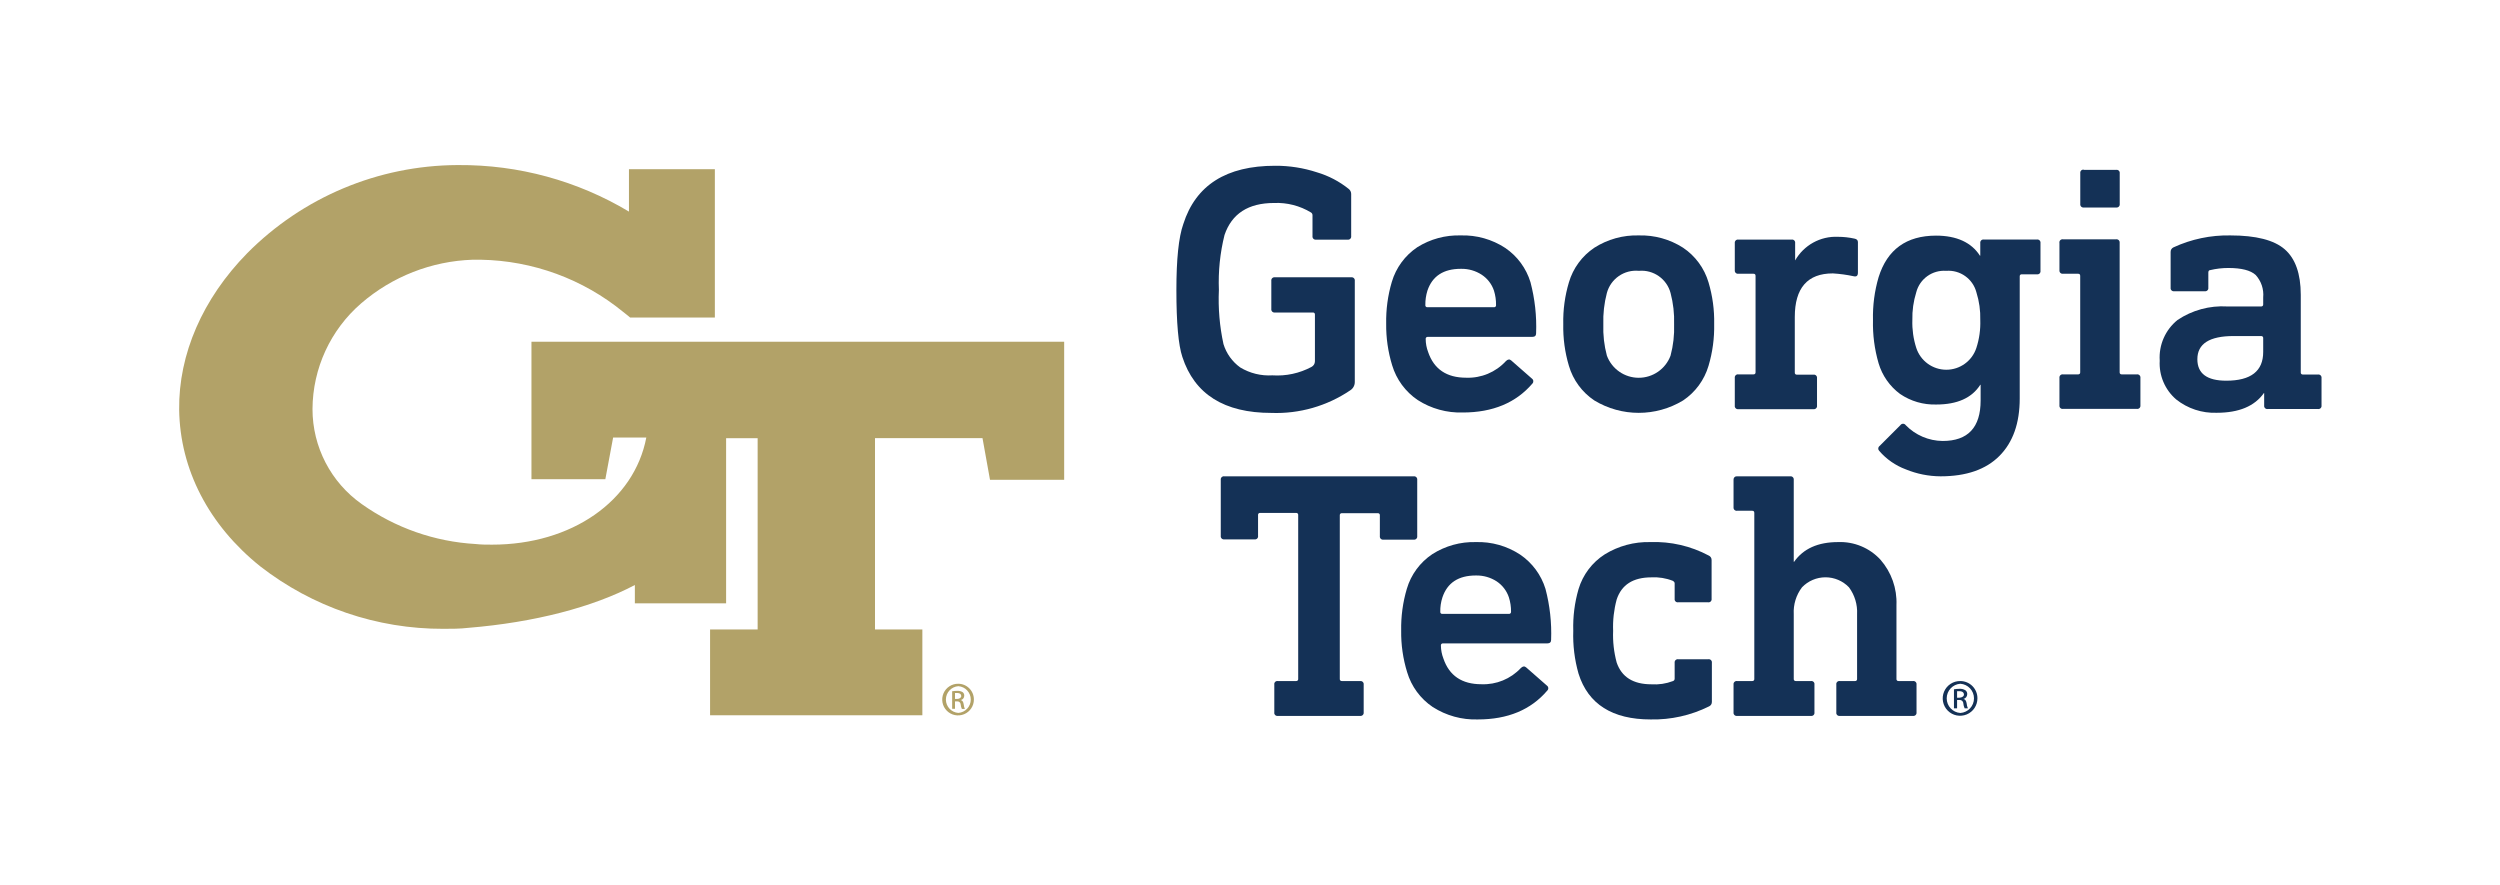
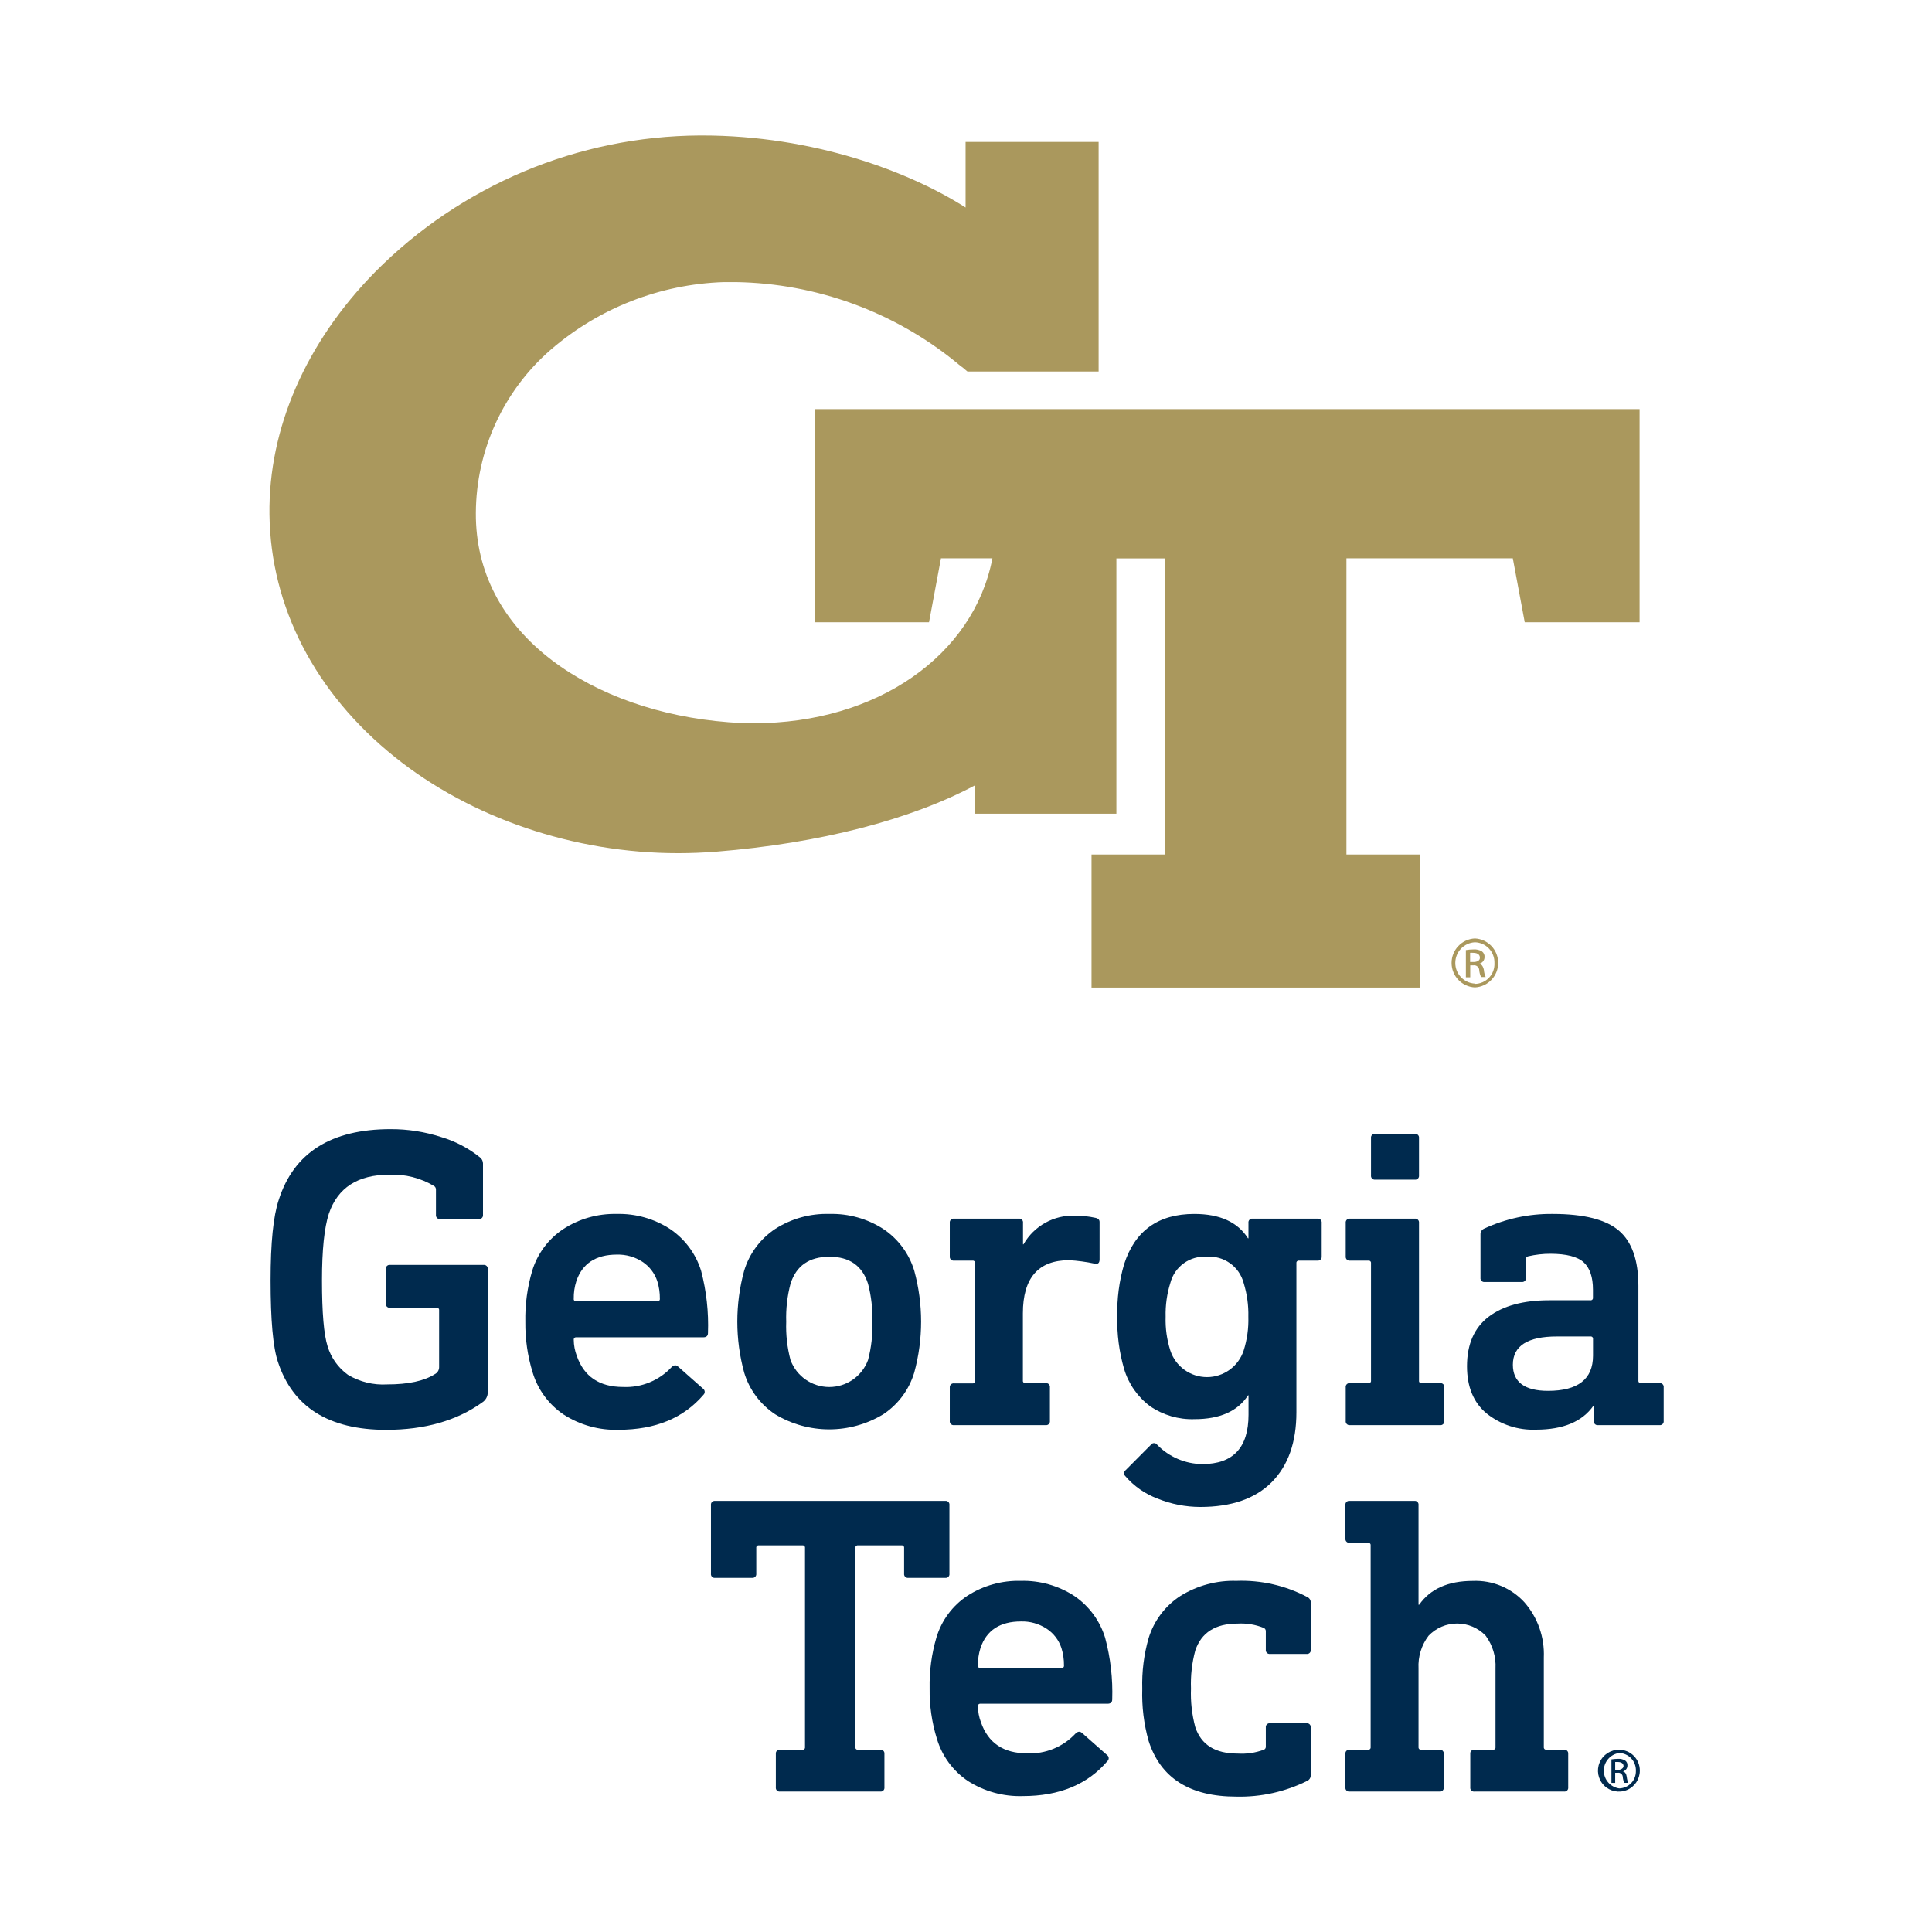
- <svg xmlns="http://www.w3.org/2000/svg" id="Layer_1" data-name="Layer 1" viewBox="0 0 360 127.37">
+ <svg xmlns="http://www.w3.org/2000/svg" id="Layer_1" data-name="Layer 1" viewBox="0 0 324 324">
  <defs>
-     <style>.cls-1{fill:#143156;}.cls-2{fill:#b2a268;}</style>
+     <style>.cls-1{fill:#aa985d;}.cls-2{fill:#002a4e;}</style>
  </defs>
-   <path class="cls-1" d="M176.31,68.59h27.26a.45.45,0,0,1,.51.5V77.2a.45.45,0,0,1-.51.51h-4.36a.45.45,0,0,1-.51-.51v-3a.27.27,0,0,0-.3-.3h-5.17a.27.27,0,0,0-.3.3V97.77a.27.27,0,0,0,.3.3h2.64a.45.45,0,0,1,.5.51v4a.45.45,0,0,1-.5.51H184a.44.44,0,0,1-.5-.51v-4a.44.44,0,0,1,.5-.51h2.64a.27.27,0,0,0,.3-.3V74.16a.27.27,0,0,0-.3-.3h-5.17a.27.27,0,0,0-.31.3v3a.44.44,0,0,1-.5.51h-4.36a.45.45,0,0,1-.51-.51V69.09A.45.45,0,0,1,176.31,68.59Z" />
-   <path class="cls-1" d="M212.52,78.06a11,11,0,0,1,6.38,1.8,9.26,9.26,0,0,1,3.65,4.94,25.12,25.12,0,0,1,.81,7.35c0,.33-.19.5-.56.5h-15a.27.27,0,0,0-.31.31,5.34,5.34,0,0,0,.36,1.87q1.26,3.7,5.47,3.7A7.37,7.37,0,0,0,219,96.2c.27-.27.53-.3.76-.1l3,2.63a.46.46,0,0,1,.05.71q-3.54,4.16-10,4.16a11.33,11.33,0,0,1-6.51-1.8,9.2,9.2,0,0,1-3.67-5,19.37,19.37,0,0,1-.86-6,19.91,19.91,0,0,1,.81-6,9.08,9.08,0,0,1,3.67-5A11.12,11.12,0,0,1,212.52,78.06Zm0,4.81q-3.75,0-4.81,3.15a6.3,6.3,0,0,0-.31,2.07.27.27,0,0,0,.31.31h9.57a.28.28,0,0,0,.31-.31,6.58,6.58,0,0,0-.31-2.07,4.45,4.45,0,0,0-1.77-2.31A5.29,5.29,0,0,0,212.57,82.87Z" />
-   <path class="cls-1" d="M237.65,78.06A16.59,16.59,0,0,1,246.06,80a.68.68,0,0,1,.41.66v5.57a.44.44,0,0,1-.51.5h-4.31a.44.44,0,0,1-.5-.5V84c0-.14-.09-.25-.26-.36a7.31,7.31,0,0,0-3.09-.5q-3.95,0-5,3.19a15.05,15.05,0,0,0-.51,4.51,15.24,15.24,0,0,0,.51,4.56q1.07,3.14,5,3.14a7.32,7.32,0,0,0,3.09-.46.35.35,0,0,0,.26-.35V95.44a.45.45,0,0,1,.5-.51H246a.45.45,0,0,1,.51.51v5.62a.68.68,0,0,1-.41.66,18,18,0,0,1-8.41,1.88c-5.5,0-9-2.2-10.38-6.59a20.08,20.08,0,0,1-.76-6.18,19.46,19.46,0,0,1,.76-6,9,9,0,0,1,3.77-5A11.91,11.91,0,0,1,237.65,78.06Z" />
-   <path class="cls-1" d="M250.14,68.59h7.65a.45.45,0,0,1,.51.5V80.9h.05q2-2.84,6.33-2.84a7.87,7.87,0,0,1,6.1,2.53,9.33,9.33,0,0,1,2.31,6.54V97.77a.27.27,0,0,0,.3.3h2.08a.45.45,0,0,1,.51.51v4a.45.45,0,0,1-.51.51H264.93a.44.44,0,0,1-.5-.51v-4a.44.44,0,0,1,.5-.51h2.18a.27.27,0,0,0,.31-.3V88.45a6,6,0,0,0-1.17-3.88,4.69,4.69,0,0,0-6.76,0,5.88,5.88,0,0,0-1.19,3.88v9.32a.27.27,0,0,0,.3.3h2.18a.44.44,0,0,1,.5.51v4a.44.44,0,0,1-.5.51H250.14a.45.45,0,0,1-.51-.51v-4a.45.45,0,0,1,.51-.51h2.18a.27.27,0,0,0,.3-.3V73.86c0-.21-.1-.31-.3-.31h-2.18a.45.45,0,0,1-.51-.5v-4A.45.45,0,0,1,250.14,68.59Z" />
-   <path class="cls-1" d="M282.29,98.07h0a2.5,2.5,0,1,0,2.46,2.49A2.47,2.47,0,0,0,282.28,98.07Zm0,4.6a2.11,2.11,0,0,1,0-4.21h0a2.11,2.11,0,0,1,0,4.21Z" />
-   <path class="cls-1" d="M282.73,100.65v0a.7.7,0,0,0,.55-.68.65.65,0,0,0-.26-.57,1.45,1.45,0,0,0-.86-.21,4.37,4.37,0,0,0-.79.07V102h.45v-1.2h.31a.52.52,0,0,1,.59.49,2,2,0,0,0,.19.71h.47a2,2,0,0,1-.18-.69C283.14,100.92,283,100.69,282.73,100.65Zm-.59-.18h-.32v-.94l.32,0c.49,0,.67.24.67.49S282.5,100.47,282.14,100.47Z" />
-   <path class="cls-1" d="M183.63,23.87a19,19,0,0,1,6,.94,13.38,13.38,0,0,1,4.59,2.4.92.92,0,0,1,.35.71V34a.45.45,0,0,1-.51.51H189.5A.45.45,0,0,1,189,34V31a.46.46,0,0,0-.21-.4,9.48,9.48,0,0,0-5.32-1.37q-5.57,0-7.14,4.61a28.09,28.09,0,0,0-.81,7.9,30.32,30.32,0,0,0,.66,7.81,6.5,6.5,0,0,0,2.41,3.36,8,8,0,0,0,4.63,1.14,10.49,10.49,0,0,0,5.63-1.21.92.92,0,0,0,.5-.81V45.3a.27.27,0,0,0-.3-.3h-5.47a.45.45,0,0,1-.51-.51V40.44a.45.45,0,0,1,.51-.51h11a.45.45,0,0,1,.51.51V55a1.4,1.4,0,0,1-.66,1.21,19,19,0,0,1-11.35,3.25q-10.19,0-12.82-8.06-.86-2.58-.86-9.63c0-4.42.32-7.6,1-9.52Q173.08,23.86,183.63,23.87Z" />
-   <path class="cls-1" d="M210.36,33.9a11.07,11.07,0,0,1,6.39,1.8,9.21,9.21,0,0,1,3.64,4.94A25.09,25.09,0,0,1,221.2,48c0,.34-.18.51-.55.51H205.6a.27.27,0,0,0-.3.3,5.33,5.33,0,0,0,.35,1.88c.84,2.47,2.67,3.7,5.47,3.7A7.39,7.39,0,0,0,216.85,52c.27-.27.52-.31.76-.1l3,2.63a.47.47,0,0,1,.05.71q-3.56,4.15-10,4.16a11.39,11.39,0,0,1-6.52-1.8,9.25,9.25,0,0,1-3.67-5,19.67,19.67,0,0,1-.86-6,19.91,19.91,0,0,1,.81-6,9.13,9.13,0,0,1,3.67-5A11.15,11.15,0,0,1,210.36,33.9Zm0,4.81q-3.75,0-4.81,3.14a6.65,6.65,0,0,0-.3,2.08.27.27,0,0,0,.3.31h9.58a.27.27,0,0,0,.3-.31,6.65,6.65,0,0,0-.3-2.08,4.43,4.43,0,0,0-1.78-2.3A5.27,5.27,0,0,0,210.41,38.71Z" />
-   <path class="cls-1" d="M236,33.9a11.24,11.24,0,0,1,6.36,1.77,9.13,9.13,0,0,1,3.67,5,19.55,19.55,0,0,1,.81,6,19.64,19.64,0,0,1-.81,6,9.11,9.11,0,0,1-3.67,5,12.34,12.34,0,0,1-12.77,0,9.06,9.06,0,0,1-3.67-5,19.64,19.64,0,0,1-.81-6,19.55,19.55,0,0,1,.81-6,9.08,9.08,0,0,1,3.67-5A11.3,11.3,0,0,1,236,33.9ZM236,39a4.34,4.34,0,0,0-4.61,3.19,15.65,15.65,0,0,0-.51,4.51,15.37,15.37,0,0,0,.51,4.51,4.89,4.89,0,0,0,9.17,0,15.37,15.37,0,0,0,.51-4.51,15.65,15.65,0,0,0-.51-4.51A4.32,4.32,0,0,0,236,39Z" />
-   <path class="cls-1" d="M264.66,34.1a11.12,11.12,0,0,1,2.38.26c.33.06.5.23.5.5v4.41c0,.44-.2.61-.61.51a19.91,19.91,0,0,0-3-.41c-3.65,0-5.48,2.1-5.48,6.28v8a.27.27,0,0,0,.31.3h2.38a.45.45,0,0,1,.51.51v3.95a.45.45,0,0,1-.51.51H250.32a.45.45,0,0,1-.51-.51V54.42a.45.45,0,0,1,.51-.51h2.18a.27.27,0,0,0,.3-.3V39.73c0-.21-.1-.31-.3-.31h-2.18a.45.45,0,0,1-.51-.5V35a.45.45,0,0,1,.51-.5H258a.44.44,0,0,1,.5.5V37.5h0A6.75,6.75,0,0,1,264.66,34.1Z" />
-   <path class="cls-1" d="M278.78,33.93c3,0,5.12,1,6.33,2.89h.05V35a.45.45,0,0,1,.51-.51h7.65a.45.45,0,0,1,.51.51v4a.44.44,0,0,1-.51.5h-2.18a.27.27,0,0,0-.3.31V57.39q0,5.32-2.92,8.26t-8.48,2.94a13.31,13.31,0,0,1-5-1,9.34,9.34,0,0,1-3.83-2.66.47.47,0,0,1,.05-.71l3-3a.46.46,0,0,1,.76,0,7.52,7.52,0,0,0,5.32,2.28q5.47,0,5.47-5.83V55.41h-.05c-1.21,1.9-3.33,2.84-6.33,2.84a8.78,8.78,0,0,1-5.22-1.52,8.49,8.49,0,0,1-3.09-4.41,20.34,20.34,0,0,1-.81-6.23,20.22,20.22,0,0,1,.81-6.18Q272.39,33.94,278.78,33.93ZM280.25,39a4.14,4.14,0,0,0-4.31,3.09,12.43,12.43,0,0,0-.56,4,11.85,11.85,0,0,0,.56,4,4.55,4.55,0,0,0,8.66,0,11.61,11.61,0,0,0,.56-4,12.16,12.16,0,0,0-.56-4A4.16,4.16,0,0,0,280.25,39Z" />
-   <path class="cls-1" d="M297.07,34.46h7.65a.45.45,0,0,1,.51.5V53.61a.27.27,0,0,0,.3.3h2.18a.45.45,0,0,1,.51.51v3.95a.45.45,0,0,1-.51.51H297.07a.45.45,0,0,1-.51-.51V54.42a.45.45,0,0,1,.51-.51h2.18a.27.27,0,0,0,.3-.3V39.73c0-.21-.1-.31-.3-.31h-2.18a.45.45,0,0,1-.51-.5V35A.45.45,0,0,1,297.07,34.46Zm3-10h4.66a.44.44,0,0,1,.51.5v4.41a.45.45,0,0,1-.51.51h-4.66a.45.45,0,0,1-.51-.51V24.93A.44.44,0,0,1,300.06,24.43Z" />
-   <path class="cls-1" d="M321.18,33.9q5.52,0,7.82,2t2.31,6.53v11.2a.27.27,0,0,0,.3.3h2.18a.45.45,0,0,1,.51.51v3.95a.45.45,0,0,1-.51.51h-7.24a.45.45,0,0,1-.51-.51V56.6H326q-2,2.84-6.79,2.84a8.85,8.85,0,0,1-5.85-1.93A6.83,6.83,0,0,1,311,51.94a6.94,6.94,0,0,1,2.56-5.86,11.62,11.62,0,0,1,7.17-1.95h4.87a.27.27,0,0,0,.3-.3v-1a4.21,4.21,0,0,0-1.09-3.24q-1.1-1-3.93-1a11.25,11.25,0,0,0-2.63.31c-.17,0-.25.15-.25.35v2.18a.45.45,0,0,1-.51.51h-4.41a.45.45,0,0,1-.51-.51V36.28a.7.7,0,0,1,.41-.66A18.65,18.65,0,0,1,321.18,33.9Zm4.46,14.49h-4q-5.22,0-5.22,3.34,0,3.09,4.16,3.09,5.33,0,5.32-4.15v-2A.27.27,0,0,0,325.64,48.39Z" />
-   <path class="cls-2" d="M138,98.46h0a2.28,2.28,0,1,0,2.24,2.27A2.26,2.26,0,0,0,137.94,98.46Zm0,4.2a1.93,1.93,0,0,1,0-3.85h0a1.93,1.93,0,0,1,0,3.85Z" />
-   <path class="cls-2" d="M138.35,100.81v0a.63.63,0,0,0,.5-.62.6.6,0,0,0-.23-.52,1.38,1.38,0,0,0-.79-.19,4.63,4.63,0,0,0-.72.06v2.53h.41V101h.28a.47.47,0,0,1,.54.45,1.85,1.85,0,0,0,.17.64h.43a2.07,2.07,0,0,1-.16-.62C138.73,101.05,138.57,100.85,138.35,100.81Zm-.54-.16h-.29v-.86l.29,0c.45,0,.61.22.61.45S138.14,100.65,137.81,100.65Z" />
-   <path class="cls-2" d="M66,24.36h0Z" />
-   <path class="cls-2" d="M76.53,49.21V69H87.17l1.12-6h4.78C91.32,72.16,82.3,78.43,70.86,78.43c-.78,0-1.57,0-2.36-.09A31.4,31.4,0,0,1,52.11,72.6,16.73,16.73,0,0,1,45,58.89a20.25,20.25,0,0,1,7-15.2A25.88,25.88,0,0,1,68.06,37.4c.38,0,.77,0,1.16,0a33.31,33.31,0,0,1,20.51,7.51c.29.24.36.29.43.34a4.36,4.36,0,0,1,.41.33l.16.14h12.21V24.36H90.57v6.11A47.15,47.15,0,0,0,66,23.77h-.17a42.89,42.89,0,0,0-30.24,12.7C29.19,43,25.7,51,25.8,59c.12,8.6,4.26,16.61,11.67,22.55a42.72,42.72,0,0,0,26.36,9c1.19,0,2.4,0,3.59-.14,9.57-.78,18-3,24-6.17l0,2.64h13.14V63.1h4.54V90.64h-6.85V103h30.57V90.64H126V63.09h15.48l1.08,6h10.68V49.21ZM66,24.36h0Z" />
+   <path class="cls-1" d="M247.34,157.38h0a4.11,4.11,0,0,0,0,8.21,4.11,4.11,0,0,0,0-8.21Zm0,7.57a3.47,3.47,0,0,1,0-6.93h0a3.37,3.37,0,0,1,3.28,3.48A3.33,3.33,0,0,1,247.34,165Z" />
+   <path class="cls-1" d="M248.07,161.62v0a1.14,1.14,0,0,0,.89-1.11,1.08,1.08,0,0,0-.42-.95,2.37,2.37,0,0,0-1.41-.34,7.6,7.6,0,0,0-1.3.11v4.56h.73v-2h.51a.85.85,0,0,1,1,.8,3.25,3.25,0,0,0,.31,1.16h.77a3.26,3.26,0,0,1-.29-1.13C248.74,162.06,248.47,161.7,248.07,161.62Zm-1-.29h-.53v-1.54a3.26,3.26,0,0,1,.53,0c.82,0,1.11.4,1.11.8C248.2,161.11,247.69,161.33,247.09,161.33Z" />
+   <path class="cls-1" d="M117.72,23.82h0Z" />
+   <path class="cls-1" d="M136.63,68.61v35.74H155.8l2-10.72h8.63c-3.16,16.35-19.42,27.66-40,27.66-1.41,0-2.84-.06-4.26-.17-11.41-.88-21.9-4.55-29.55-10.35-8.43-6.39-12.87-14.94-12.82-24.71A36.48,36.48,0,0,1,92.36,58.65a46.73,46.73,0,0,1,29-11.34c.69,0,1.39,0,2.08,0a60.08,60.08,0,0,1,37,13.53,9.8,9.8,0,0,0,.77.62,8.19,8.19,0,0,1,.73.59l.3.25h22V23.8H161.93v11c-9.39-6-25.46-12.08-44.21-12.08h-.31a77.26,77.26,0,0,0-54.5,22.89C51.29,57.44,45,71.88,45.19,86.29c.2,15.5,7.66,29.94,21,40.65,12.78,10.26,30.1,16.14,47.52,16.14,2.15,0,4.33-.09,6.48-.26,17.25-1.4,32.54-5.34,43.34-11.13l0,4.77h23.69V93.65h8.18V143.3H183.05v22.32h55.1V143.3H225.8V93.63h27.9l2,10.72h19.26V68.61ZM117.72,23.82h0Z" />
+   <path class="cls-2" d="M65.5,189.36A27.11,27.11,0,0,1,74,190.69a19,19,0,0,1,6.5,3.41,1.3,1.3,0,0,1,.5,1v8.62a.64.64,0,0,1-.72.72H73.83a.64.64,0,0,1-.72-.72v-4.23a.69.69,0,0,0-.29-.58A13.48,13.48,0,0,0,65.28,197q-7.91,0-10.13,6.54Q54,207.1,54,214.71c0,5.42.31,9.1.94,11.07a9.13,9.13,0,0,0,3.41,4.78,11.47,11.47,0,0,0,6.57,1.61q5.31,0,8-1.72a1.3,1.3,0,0,0,.72-1.15v-9.56a.38.38,0,0,0-.43-.43H65.42a.63.63,0,0,1-.71-.72v-5.74a.63.63,0,0,1,.71-.72H81.08a.64.64,0,0,1,.72.72v20.61a2,2,0,0,1-.93,1.73q-6.39,4.59-16.09,4.6-14.45,0-18.18-11.43-1.22-3.66-1.22-13.65,0-9.41,1.37-13.5Q50.55,189.36,65.5,189.36Z" />
+   <path class="cls-2" d="M103.4,203.58a15.65,15.65,0,0,1,9,2.55,13.14,13.14,0,0,1,5.18,7,35.88,35.88,0,0,1,1.15,10.42c0,.48-.27.72-.79.72H96.65a.38.38,0,0,0-.43.43,7.8,7.8,0,0,0,.5,2.66q1.8,5.23,7.76,5.24a10.46,10.46,0,0,0,8.12-3.3c.38-.39.74-.43,1.08-.15l4.23,3.74a.66.66,0,0,1,.08,1q-5,5.88-14.23,5.89a16.11,16.11,0,0,1-9.23-2.55,13.06,13.06,0,0,1-5.21-7.08,27.79,27.79,0,0,1-1.22-8.48,28.13,28.13,0,0,1,1.15-8.55,12.88,12.88,0,0,1,5.21-7A15.77,15.77,0,0,1,103.4,203.58Zm.07,6.82q-5.31,0-6.82,4.46a9.19,9.19,0,0,0-.43,2.94.38.38,0,0,0,.43.44h13.58a.39.39,0,0,0,.43-.44,9.47,9.47,0,0,0-.43-2.94,6.24,6.24,0,0,0-2.52-3.27A7.51,7.51,0,0,0,103.47,210.4Z" />
+   <path class="cls-2" d="M139.11,203.58a15.91,15.91,0,0,1,9,2.51,12.88,12.88,0,0,1,5.21,7,32.36,32.36,0,0,1,0,17.1,12.81,12.81,0,0,1-5.21,7,17.51,17.51,0,0,1-18.1,0,12.81,12.81,0,0,1-5.21-7,32.36,32.36,0,0,1,0-17.1,12.88,12.88,0,0,1,5.21-7A16,16,0,0,1,139.11,203.58Zm0,7.18c-3.41,0-5.58,1.51-6.54,4.53a22.27,22.27,0,0,0-.72,6.39,21.92,21.92,0,0,0,.72,6.4,6.93,6.93,0,0,0,13,0,21.92,21.92,0,0,0,.72-6.4,22.27,22.27,0,0,0-.72-6.39Q144.13,210.76,139.11,210.76Z" />
+   <path class="cls-2" d="M180.31,203.87a15.74,15.74,0,0,1,3.37.36c.48.09.72.33.72.71v6.26c0,.62-.28.86-.86.71a28.22,28.22,0,0,0-4.24-.57q-7.76,0-7.76,8.91v11.27a.39.39,0,0,0,.44.44h3.37a.63.63,0,0,1,.72.71v5.61a.64.64,0,0,1-.72.72H160a.64.64,0,0,1-.72-.72v-5.61A.63.63,0,0,1,160,232h3.09a.39.39,0,0,0,.43-.44V211.84a.38.38,0,0,0-.43-.43H160a.64.64,0,0,1-.72-.72v-5.6a.64.64,0,0,1,.72-.72h10.85a.63.63,0,0,1,.71.72v3.59h.08A9.55,9.55,0,0,1,180.31,203.87Z" />
+   <path class="cls-2" d="M200.29,203.58q6.41,0,9,4.09h.08v-2.58a.63.63,0,0,1,.71-.72h10.85a.64.64,0,0,1,.72.72v5.6a.64.64,0,0,1-.72.72h-3.09a.38.38,0,0,0-.43.43v25q0,7.54-4.13,11.71t-12,4.17a19.08,19.08,0,0,1-7.15-1.4,13.24,13.24,0,0,1-5.42-3.78.65.65,0,0,1,.07-1L193,242.3a.64.64,0,0,1,1.07,0,10.7,10.7,0,0,0,7.55,3.23q7.75,0,7.76-8.26V234h-.08q-2.58,4-9,4a12.47,12.47,0,0,1-7.4-2.15,12.12,12.12,0,0,1-4.38-6.25,29.09,29.09,0,0,1-1.15-8.84,28.75,28.75,0,0,1,1.15-8.76Q191.24,203.58,200.29,203.58Zm2.09,7.18a5.88,5.88,0,0,0-6.11,4.39,17.49,17.49,0,0,0-.79,5.67,16.78,16.78,0,0,0,.79,5.68,6.47,6.47,0,0,0,12.29,0,17,17,0,0,0,.79-5.68,17.77,17.77,0,0,0-.79-5.67A5.93,5.93,0,0,0,202.38,210.76Z" />
+   <path class="cls-2" d="M226.4,204.37h10.85a.64.64,0,0,1,.72.72v26.43a.38.38,0,0,0,.43.44h3.09a.63.63,0,0,1,.72.71v5.61a.64.64,0,0,1-.72.72H226.4a.64.64,0,0,1-.72-.72v-5.61a.63.63,0,0,1,.72-.71h3.09a.38.38,0,0,0,.43-.44V211.84a.38.38,0,0,0-.43-.43H226.4a.64.64,0,0,1-.72-.72v-5.6A.64.64,0,0,1,226.4,204.37Zm4.24-14.22h6.61a.63.63,0,0,1,.72.71v6.25a.64.64,0,0,1-.72.72h-6.61a.64.64,0,0,1-.72-.72v-6.25A.63.63,0,0,1,230.64,190.15Z" />
+   <path class="cls-2" d="M260.39,203.58q7.83,0,11.1,2.8t3.27,9.27v15.87a.39.39,0,0,0,.43.44h3.09a.63.63,0,0,1,.72.71v5.61a.64.64,0,0,1-.72.72H268a.64.64,0,0,1-.72-.72v-2.52h-.07q-2.81,4-9.63,4a12.47,12.47,0,0,1-8.29-2.73q-3.27-2.73-3.27-7.91c0-3.68,1.21-6.45,3.62-8.29s5.81-2.77,10.17-2.77h6.9a.38.38,0,0,0,.43-.43V216.3q0-3.17-1.55-4.6T260,210.26a16.39,16.39,0,0,0-3.74.43.45.45,0,0,0-.36.51v3.08a.64.64,0,0,1-.72.72H249a.64.64,0,0,1-.72-.72V207a1,1,0,0,1,.58-.94A26.54,26.54,0,0,1,260.39,203.58Zm6.33,20.55h-5.61q-7.4,0-7.4,4.74c0,2.92,2,4.38,5.89,4.38q7.54,0,7.55-5.89v-2.8A.38.38,0,0,0,266.72,224.13Z" />
+   <path class="cls-2" d="M119.92,251.7h38.59a.63.63,0,0,1,.71.71v11.48a.63.63,0,0,1-.71.72h-6.17a.64.64,0,0,1-.72-.72v-4.3a.38.38,0,0,0-.43-.43h-7.31a.38.38,0,0,0-.43.43V293a.38.38,0,0,0,.43.43h3.73a.63.63,0,0,1,.71.71v5.6a.63.63,0,0,1-.71.71H130.82a.63.63,0,0,1-.71-.71v-5.6a.63.63,0,0,1,.71-.71h3.73A.38.38,0,0,0,135,293V259.59a.38.38,0,0,0-.43-.43h-7.31a.38.38,0,0,0-.43.43v4.3a.64.64,0,0,1-.72.72h-6.17a.63.63,0,0,1-.71-.72V252.41A.63.63,0,0,1,119.92,251.7Z" />
+   <path class="cls-2" d="M171.17,265.11a15.71,15.71,0,0,1,9,2.54,13.12,13.12,0,0,1,5.16,7A35.35,35.35,0,0,1,186.52,285c0,.48-.26.72-.79.72h-21.3a.38.38,0,0,0-.43.43,7.8,7.8,0,0,0,.5,2.66q1.8,5.23,7.75,5.23a10.43,10.43,0,0,0,8.1-3.3c.38-.38.74-.43,1.08-.14l4.23,3.73a.65.65,0,0,1,.07,1q-5,5.88-14.2,5.88a16.15,16.15,0,0,1-9.22-2.54,13,13,0,0,1-5.19-7.07,27.35,27.35,0,0,1-1.22-8.46,28.28,28.28,0,0,1,1.14-8.53,12.82,12.82,0,0,1,5.2-7A15.76,15.76,0,0,1,171.17,265.11Zm.07,6.81c-3.53,0-5.81,1.48-6.81,4.45a9.19,9.19,0,0,0-.43,2.94.38.38,0,0,0,.43.43H178a.38.38,0,0,0,.43-.43,9.47,9.47,0,0,0-.43-2.94,6.18,6.18,0,0,0-2.52-3.26A7.47,7.47,0,0,0,171.24,271.92Z" />
+   <path class="cls-2" d="M207.35,265.11a23.62,23.62,0,0,1,11.9,2.72,1,1,0,0,1,.57.94v7.88a.63.63,0,0,1-.71.72H213a.64.64,0,0,1-.72-.72V273.5a.59.59,0,0,0-.35-.5,10.21,10.21,0,0,0-4.38-.72c-3.73,0-6.09,1.51-7.1,4.52a21.32,21.32,0,0,0-.72,6.38,21.74,21.74,0,0,0,.72,6.46c1,3,3.37,4.44,7.1,4.44a10.63,10.63,0,0,0,4.38-.64.51.51,0,0,0,.35-.51v-3.22A.64.64,0,0,1,213,289h6.1a.63.63,0,0,1,.71.72v8a1,1,0,0,1-.57.93,25.37,25.37,0,0,1-11.9,2.65q-11.7,0-14.71-9.32a28.83,28.83,0,0,1-1.07-8.75,27.89,27.89,0,0,1,1.07-8.53,12.94,12.94,0,0,1,5.35-7.07A16.87,16.87,0,0,1,207.35,265.11Z" />
+   <path class="cls-2" d="M226.35,251.7h10.83a.63.63,0,0,1,.71.71v16.71H238q2.79-4,9-4a11.1,11.1,0,0,1,8.64,3.58,13.22,13.22,0,0,1,3.26,9.26V293a.39.39,0,0,0,.44.43h2.94a.63.63,0,0,1,.71.71v5.6a.63.63,0,0,1-.71.71H247.29a.63.63,0,0,1-.72-.71v-5.6a.63.63,0,0,1,.72-.71h3.08a.38.38,0,0,0,.43-.43v-13.2a8.5,8.5,0,0,0-1.65-5.49,6.63,6.63,0,0,0-9.57,0,8.34,8.34,0,0,0-1.69,5.49V293a.39.39,0,0,0,.43.43h3.09a.63.63,0,0,1,.71.71v5.6a.63.63,0,0,1-.71.71H226.35a.63.63,0,0,1-.72-.71v-5.6a.63.63,0,0,1,.72-.71h3.08a.38.38,0,0,0,.43-.43V259.16a.38.38,0,0,0-.43-.43h-3.08a.64.64,0,0,1-.72-.72v-5.6A.63.63,0,0,1,226.35,251.7Z" />
+   <path class="cls-2" d="M271.54,293.44h0a3.51,3.51,0,1,0,3.46,3.5A3.47,3.47,0,0,0,271.52,293.44Zm0,6.48a3,3,0,0,1,0-5.94h0a2.89,2.89,0,0,1,2.8,3A2.86,2.86,0,0,1,271.54,299.92Z" />
+   <path class="cls-2" d="M272.16,297.07v0a1,1,0,0,0,.76-1,.91.91,0,0,0-.36-.81,2,2,0,0,0-1.21-.3,8,8,0,0,0-1.11.09V299h.63V297.3h.43a.73.73,0,0,1,.84.69,2.69,2.69,0,0,0,.27,1h.65a3.37,3.37,0,0,1-.25-1C272.73,297.44,272.5,297.13,272.16,297.07Zm-.84-.25h-.45v-1.33a3.79,3.79,0,0,1,.45,0c.7,0,.95.35.95.69S271.83,296.82,271.32,296.82Z" />
</svg>
